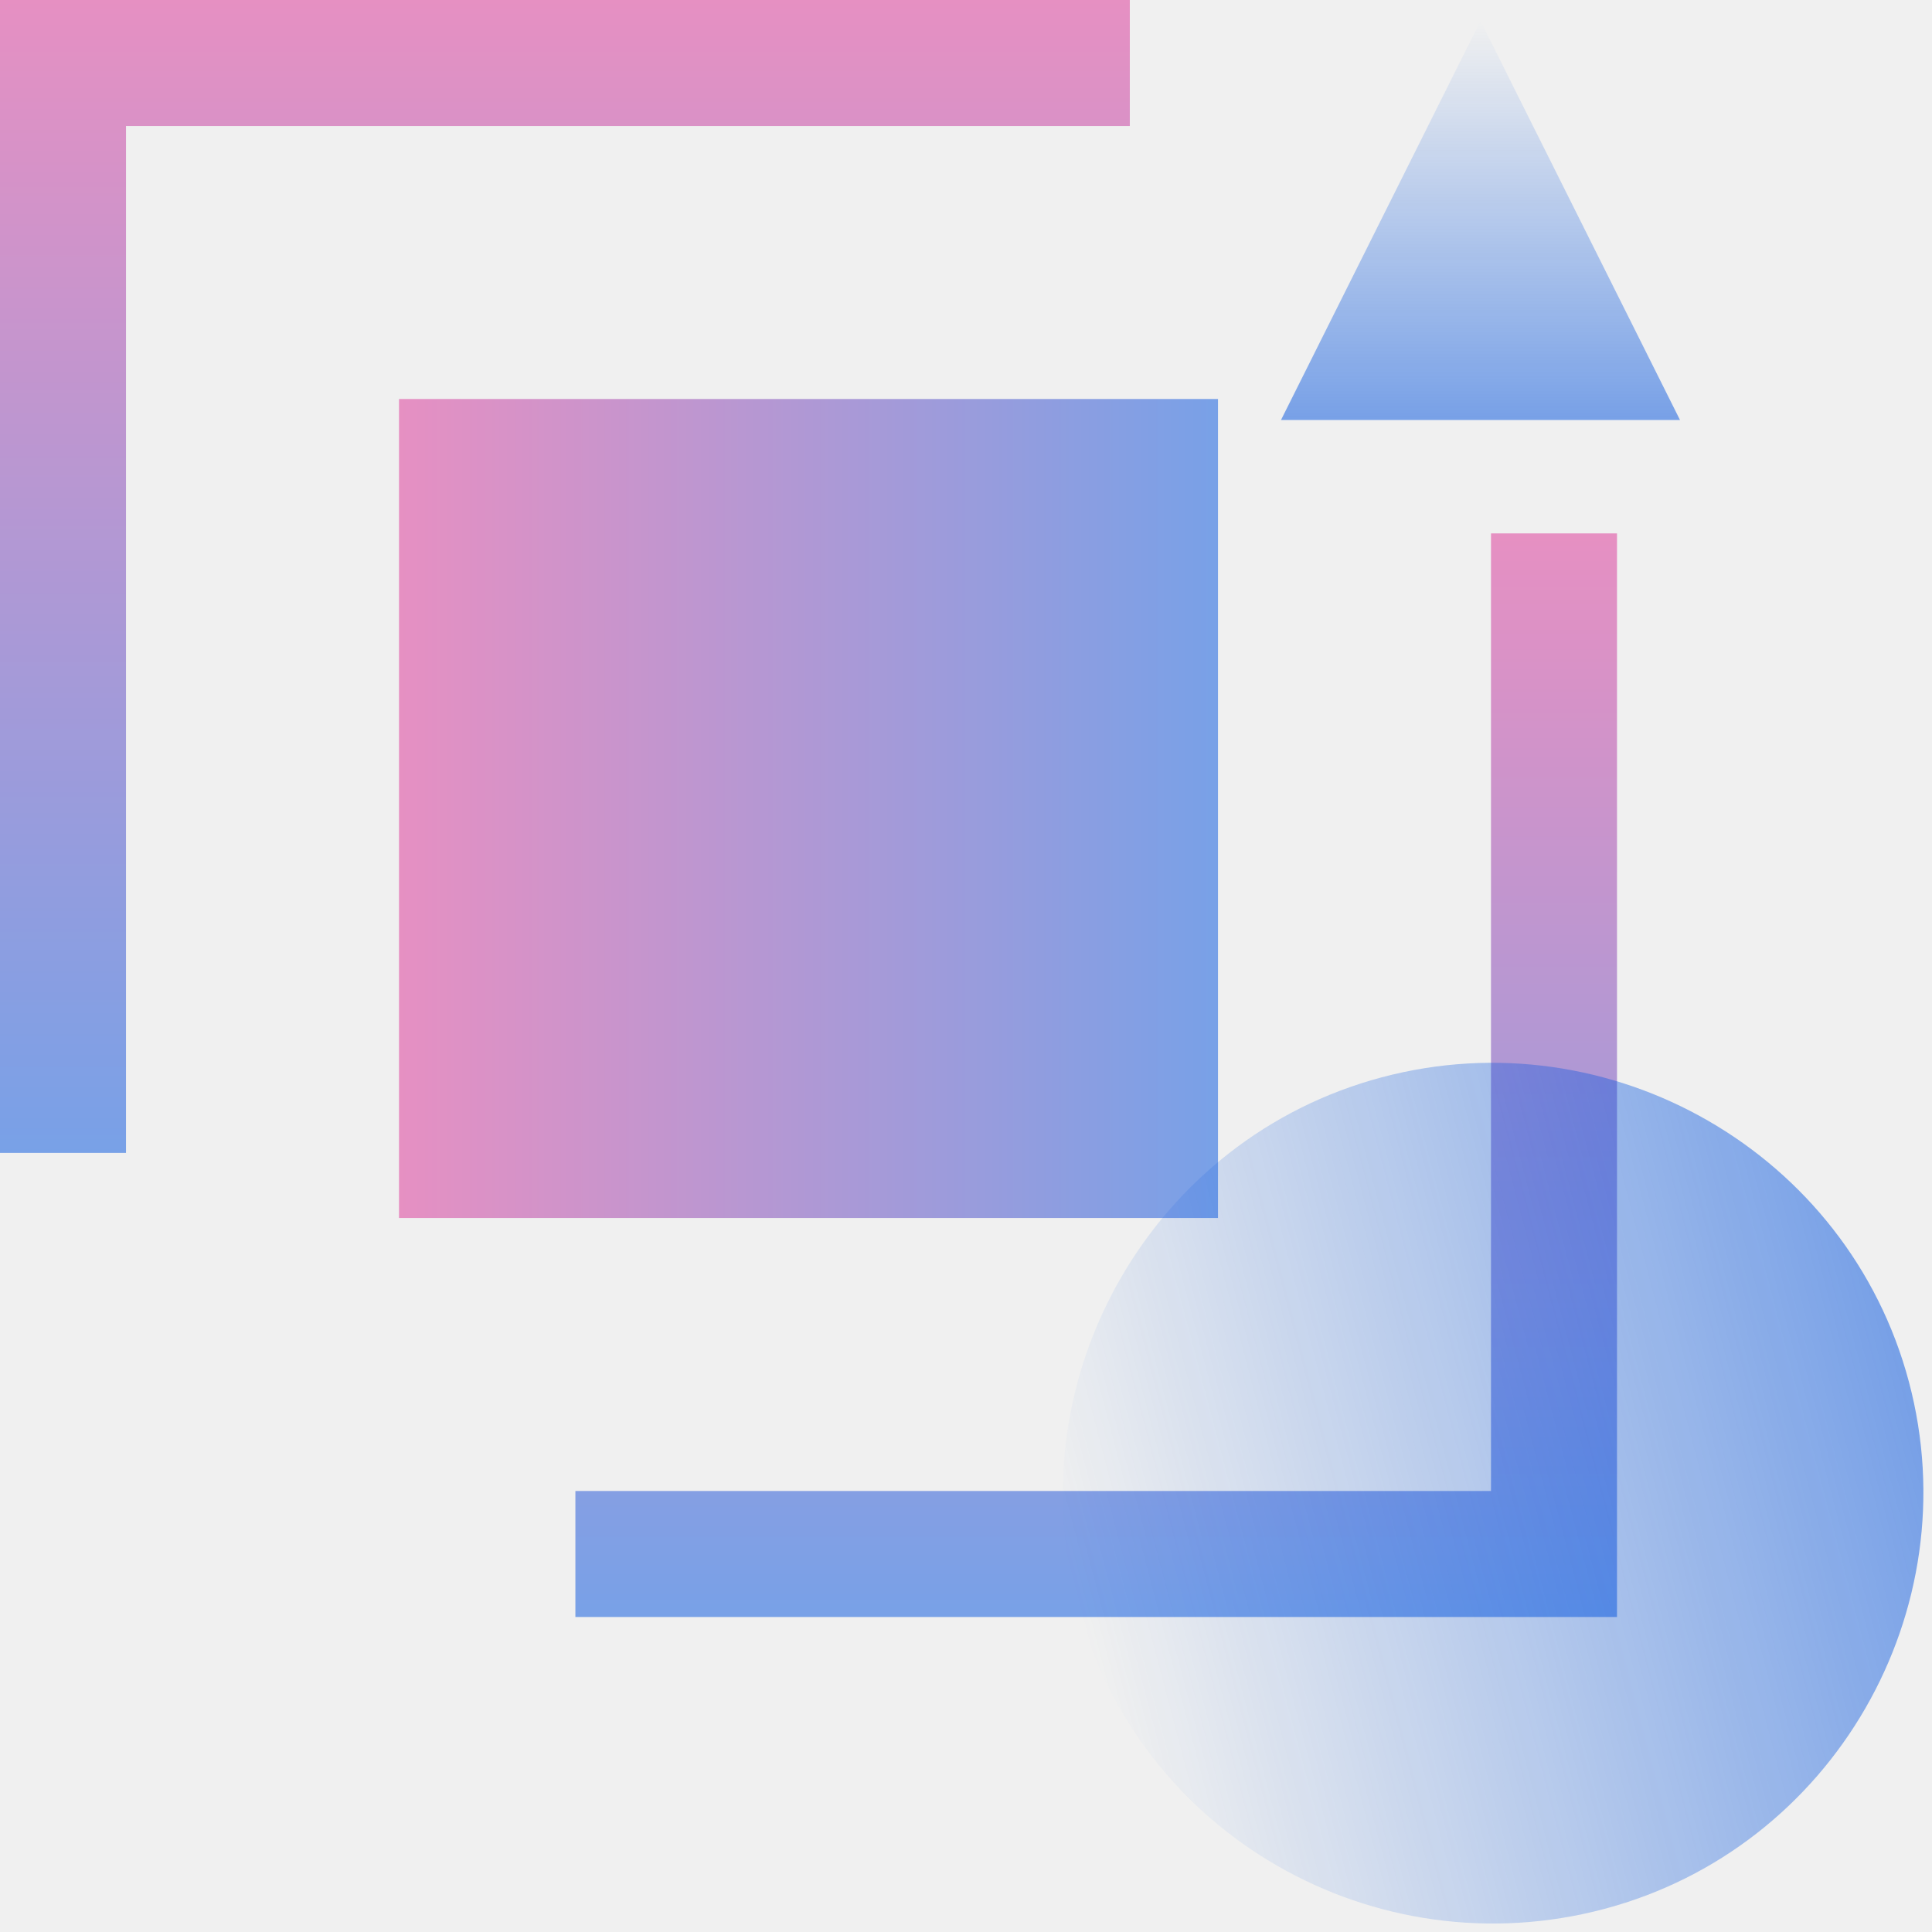
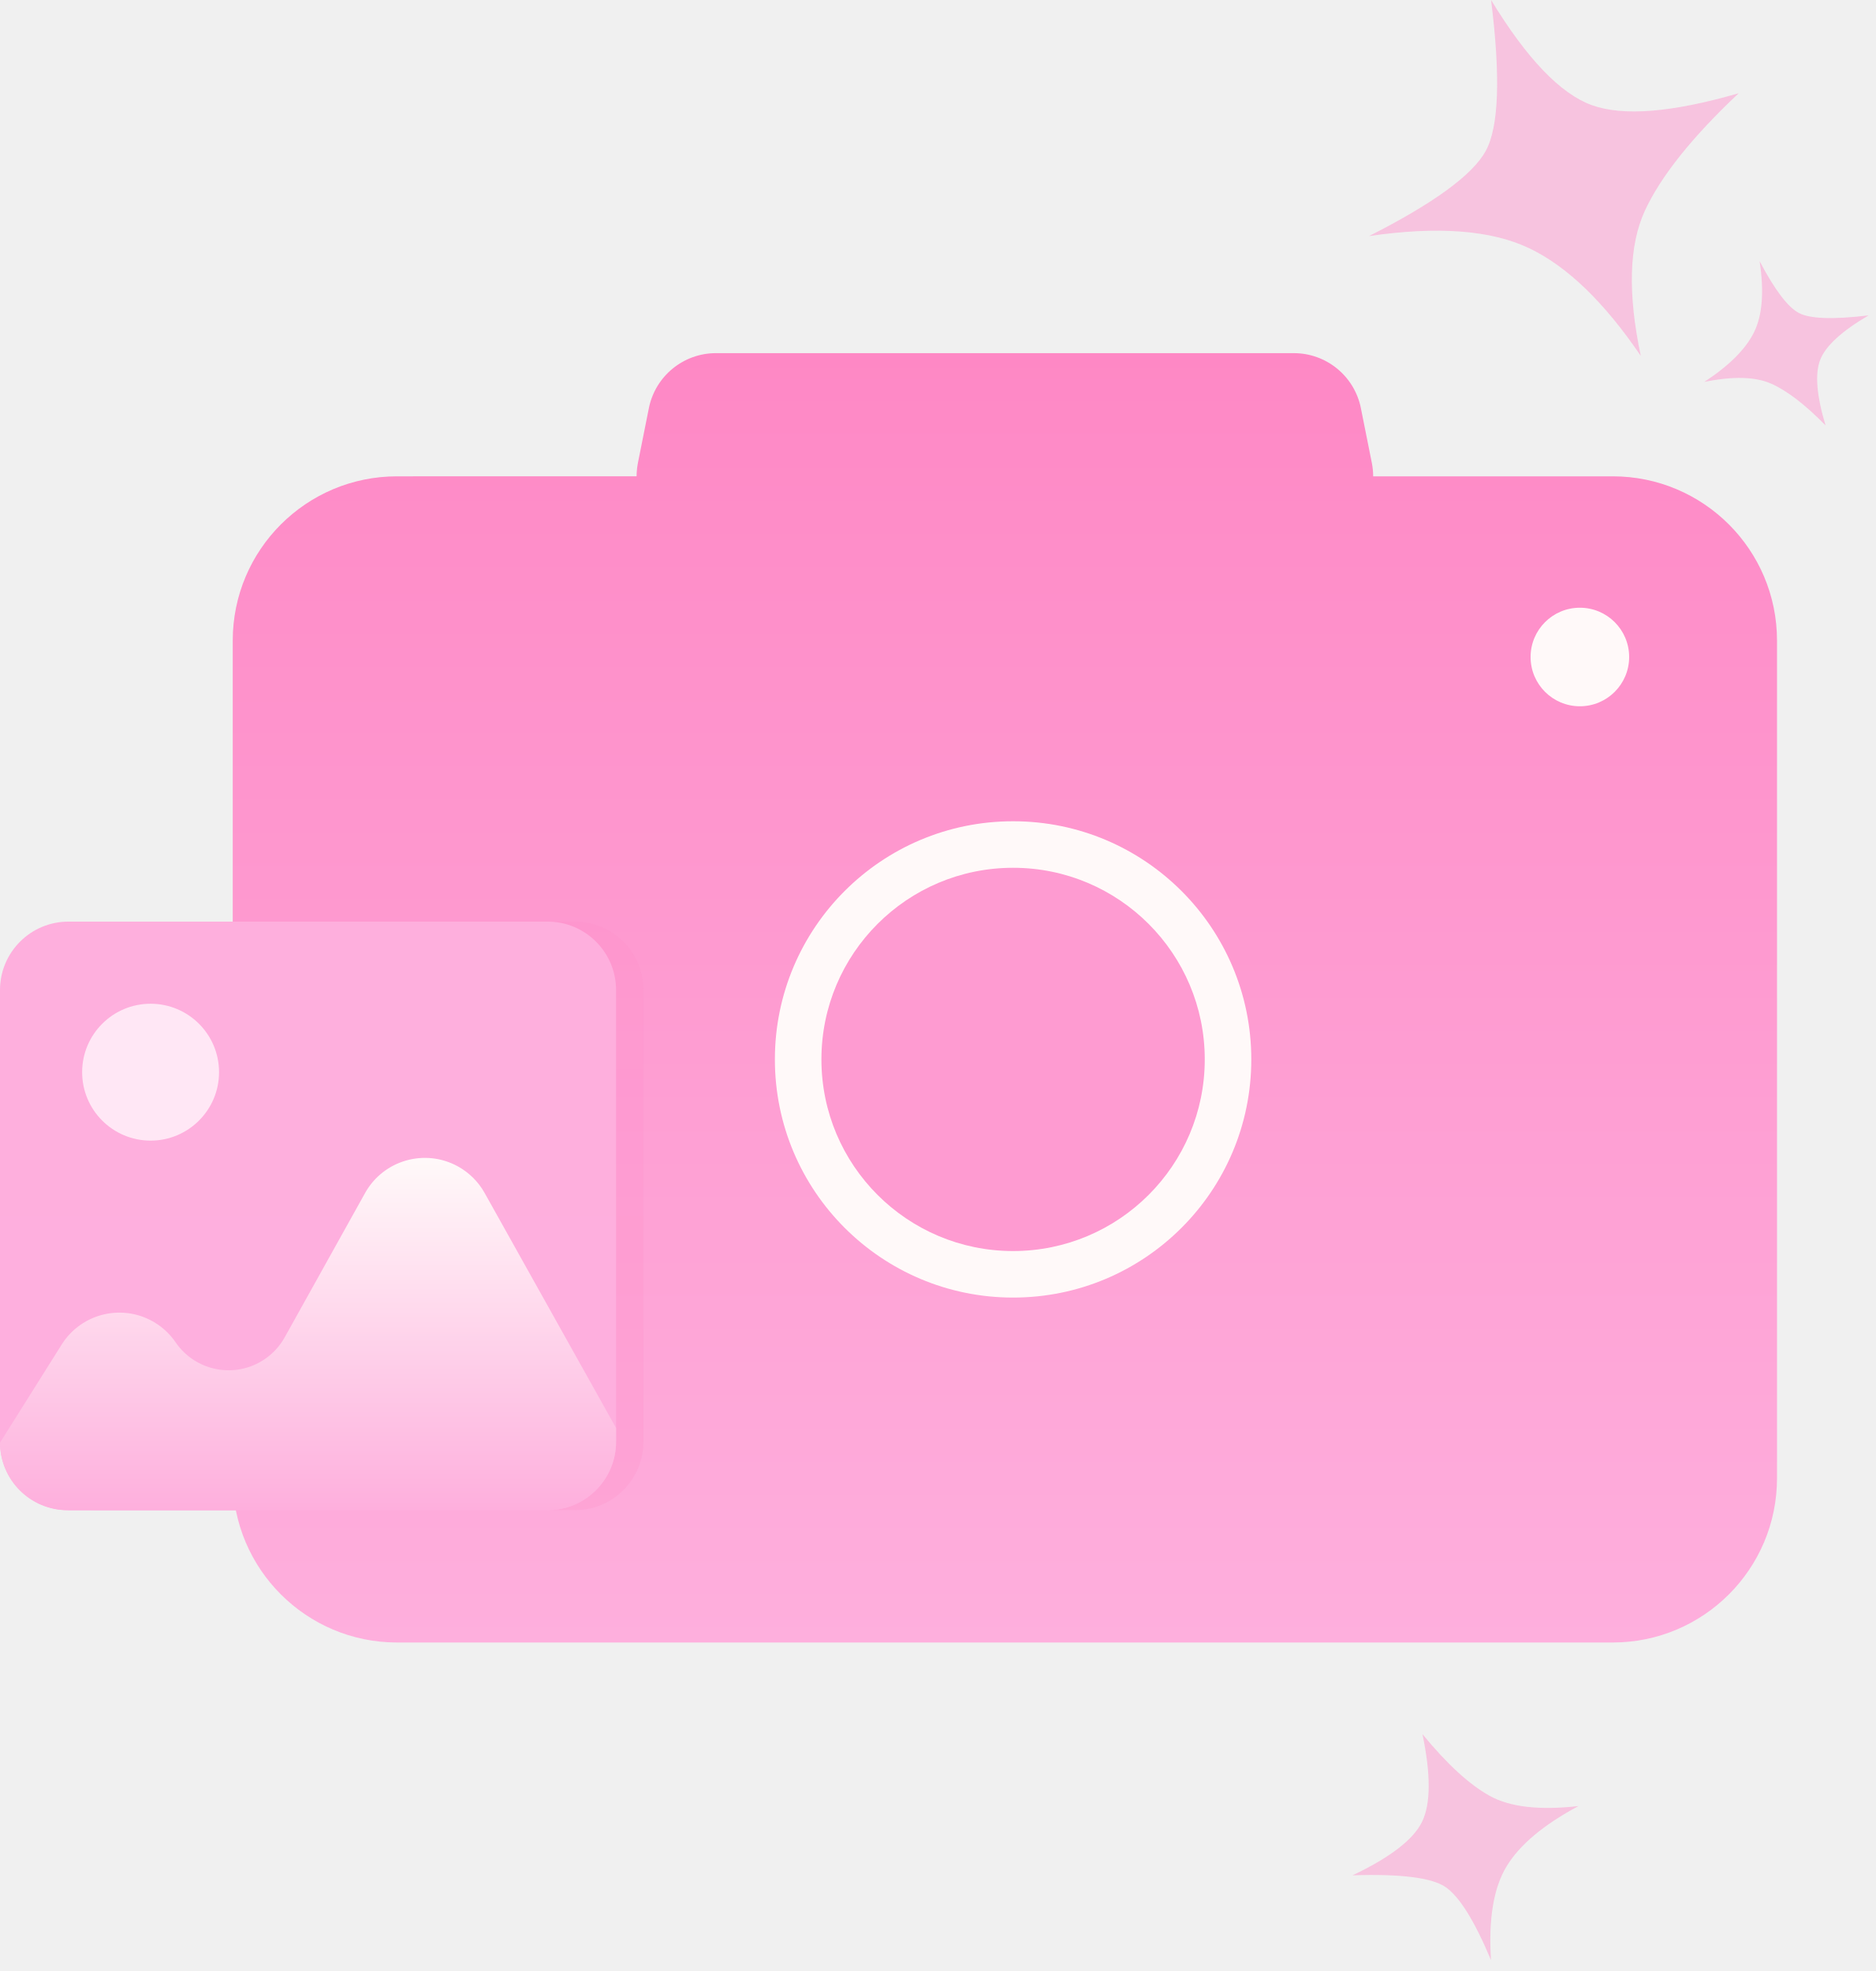
- <svg xmlns="http://www.w3.org/2000/svg" xmlns:xlink="http://www.w3.org/1999/xlink" enable-background="new 0 0 92 92" viewBox="0 0 92 92">
-   <linearGradient id="a">
-     <stop offset="0" stop-color="#db2f94" />
-     <stop offset="1" stop-color="#0051de" />
-   </linearGradient>
-   <linearGradient id="b" gradientTransform="matrix(49.627 0 0 -51.6217 22055.412 27809.467)" gradientUnits="userSpaceOnUse" x1="-443.372" x2="-443.372" xlink:href="#a" y1="538.225" y2="537.225" />
-   <linearGradient id="c" gradientTransform="matrix(53.8005 0 0 -54.9014 23918.619 29578.051)" gradientUnits="userSpaceOnUse" x1="-444.08" x2="-444.08" xlink:href="#a" y1="538.749" y2="537.749" />
-   <linearGradient id="d" gradientTransform="matrix(0 -39 -39 0 20899 -18062)" gradientUnits="userSpaceOnUse" x1="-464.115" x2="-464.115" xlink:href="#a" y1="535.385" y2="534.385" />
-   <linearGradient id="e">
-     <stop offset="0" stop-color="#0051de" stop-opacity="0" />
-     <stop offset="1" stop-color="#0051de" />
-   </linearGradient>
-   <linearGradient id="f" gradientTransform="matrix(-10.6093 -39.5943 -39.6227 10.6169 16471.215 -24100.432)" gradientUnits="userSpaceOnUse" x1="-466.035" x2="-466.035" xlink:href="#e" y1="539.191" y2="538.191" />
-   <linearGradient id="g" gradientTransform="matrix(19 0 0 -19 8215 9941)" gradientUnits="userSpaceOnUse" x1="-428.658" x2="-428.658" xlink:href="#e" y1="523.158" y2="522.158" />
-   <g>
-     <path d="m71 71h-43.6v6h49.6v-51.6h-6z" fill="url(#b)" opacity=".5" />
-     <path d="m6 6h47.8v-6h-53.8v54.9h6z" fill="url(#c)" opacity=".5" />
-     <path d="m19 58v-39h39v39z" fill="url(#d)" opacity=".5" />
-     <path d="m51.3 76.4c-2.9-10.9 3.6-22.2 14.5-25.1s22.2 3.6 25.1 14.5-3.6 22.2-14.5 25.1-22.2-3.5-25.1-14.5z" fill="url(#f)" opacity=".5" />
-     <path d="m70.5 1 9.5 19h-19z" fill="url(#g)" opacity=".5" />
+ <svg xmlns="http://www.w3.org/2000/svg" width="137px" height="144px" viewBox="0 0 137 144" version="1.1">
+   <defs>
+     <linearGradient x1="50%" y1="100%" x2="50%" y2="0%" id="linearGradient-1">
+       <stop stop-color="#FEAFDD" offset="0%" />
+       <stop stop-color="#FE88C5" offset="100%" />
+     </linearGradient>
+     <linearGradient x1="50%" y1="0%" x2="50%" y2="100%" id="linearGradient-2">
+       <stop stop-color="#FE8AC6" offset="0%" />
+       <stop stop-color="#FE88C5" offset="100%" />
+     </linearGradient>
+     <linearGradient x1="50%" y1="0%" x2="50%" y2="100%" id="linearGradient-3">
+       <stop stop-color="#FEAFDD" offset="0%" />
+       <stop stop-color="#FEAFDE" offset="100%" />
+     </linearGradient>
+     <linearGradient x1="50%" y1="0%" x2="50%" y2="100%" id="linearGradient-4">
+       <stop stop-color="#FFF9F9" offset="0%" />
+       <stop stop-color="#FEAFDD" offset="100%" />
+     </linearGradient>
+   </defs>
+   <g id="Page-1" stroke="none" stroke-width="1" fill="none" fill-rule="evenodd">
+     <g id="01-首页" transform="translate(-886, -971)">
+       <g id="Group-10" transform="translate(471, 958)">
+         <g id="Home_icon_photography" transform="translate(415, 13)">
+           <g id="Group-49" opacity="0.5" transform="translate(98, 0)" fill="#FE95CD">
+             <path d="M10.914,0 C11.617,5.616 11.484,9.299 10.514,11.047 C9.543,12.796 6.705,14.863 2,17.248 C6.995,16.515 10.882,16.805 13.663,18.119 C16.444,19.432 19.172,22.059 21.849,26 C20.887,21.443 20.986,17.908 22.148,15.395 C23.31,12.881 25.594,10.02 29,6.812 C24.127,8.224 20.546,8.512 18.258,7.677 C15.97,6.841 13.522,4.283 10.914,0 Z" id="Path-4" />
+             <path d="M6.282,127 C6.699,130.456 6.62,132.722 6.045,133.798 C5.47,134.874 3.788,136.146 1,137.614 C3.96,137.163 6.264,137.342 7.911,138.15 C9.559,138.958 11.176,140.575 12.762,143 C12.192,140.196 12.251,138.02 12.94,136.474 C13.628,134.927 14.982,133.166 17,131.192 C14.112,132.061 11.99,132.238 10.634,131.724 C9.279,131.21 7.828,129.635 6.282,127 Z" id="Path-4-Copy-2" transform="translate(9, 135) rotate(-85) translate(-9, -135) " />
+             <path d="M30.451,19.08 C30.764,21.672 30.705,23.371 30.273,24.179 C29.842,24.986 28.581,25.94 26.489,27.04 C28.709,26.702 30.437,26.836 31.673,27.442 C32.909,28.048 34.122,29.261 35.311,31.08 C34.883,28.977 34.928,27.345 35.444,26.185 C35.961,25.025 36.976,23.704 38.489,22.224 C36.324,22.875 34.732,23.008 33.715,22.623 C32.698,22.237 31.61,21.056 30.451,19.08 Z" id="Path-4-Copy" transform="translate(32.48948, 25.07976) rotate(90) translate(-32.48948, -25.07976) " />
+           </g>
+           <g id="Group-11" transform="translate(17, 25)">
+             <path d="M77.501,0.8 C79.884,0.8 81.936,2.482 82.404,4.819 L83.204,8.819 C83.27,9.149 83.302,9.477 83.302,9.8 L100.8,9.8 C107.427,9.8 112.8,15.173 112.8,21.8 L112.8,83 C112.8,89.627 107.427,95 100.8,95 L12,95 C5.373,95 8.11624501e-16,89.627 0,83 L0,21.8 C-8.11624501e-16,15.173 5.373,9.8 12,9.8 L29.499,9.799 L29.505,9.553 C29.517,9.307 29.548,9.062 29.596,8.819 L30.396,4.819 C30.864,2.482 32.916,0.8 35.299,0.8 L77.501,0.8 Z" id="Combined-Shape" fill="url(#linearGradient-1)" fill-rule="nonzero" />
+             <circle id="Oval" fill="#FFF9F9" cx="57" cy="52.4" r="17.4" />
+             <circle id="Oval-Copy" fill="#FE9BD1" cx="57" cy="52.4" r="14" />
+             <circle id="Oval-Copy-9" fill="#FFF9F9" cx="98.4" cy="23" r="3.6" />
+           </g>
+           <g id="Group-49-Copy" transform="translate(0, 67)">
+             <rect id="Rectangle-Copy-15" fill="url(#linearGradient-2)" fill-rule="nonzero" opacity="0.2" x="2" y="0.333" width="45" height="43" rx="5" />
+             <rect id="Rectangle" fill="url(#linearGradient-3)" fill-rule="nonzero" x="0" y="0.333" width="45" height="43" rx="5" />
+             <path d="M0,38.402 L4.509,31.227 C5.971,28.902 9.04,28.201 11.366,29.663 C11.944,30.026 12.441,30.504 12.826,31.067 C14.287,33.206 17.206,33.755 19.345,32.293 C19.945,31.883 20.442,31.338 20.796,30.703 L26.666,20.162 C28.009,17.75 31.054,16.883 33.467,18.227 C34.277,18.678 34.946,19.346 35.398,20.155 L45,37.33 L45,37.33 L45,38.333 C45,41.095 42.761,43.333 40,43.333 L4.932,43.333 C2.208,43.333 3.33565373e-16,41.125 0,38.402 L0,38.402 L0,38.402 Z" id="Path-2" fill="url(#linearGradient-4)" />
+             <circle id="Oval" fill="#FFFFFF" opacity="0.7" cx="11" cy="11.333" r="5" />
+           </g>
+         </g>
+       </g>
+     </g>
  </g>
</svg>
